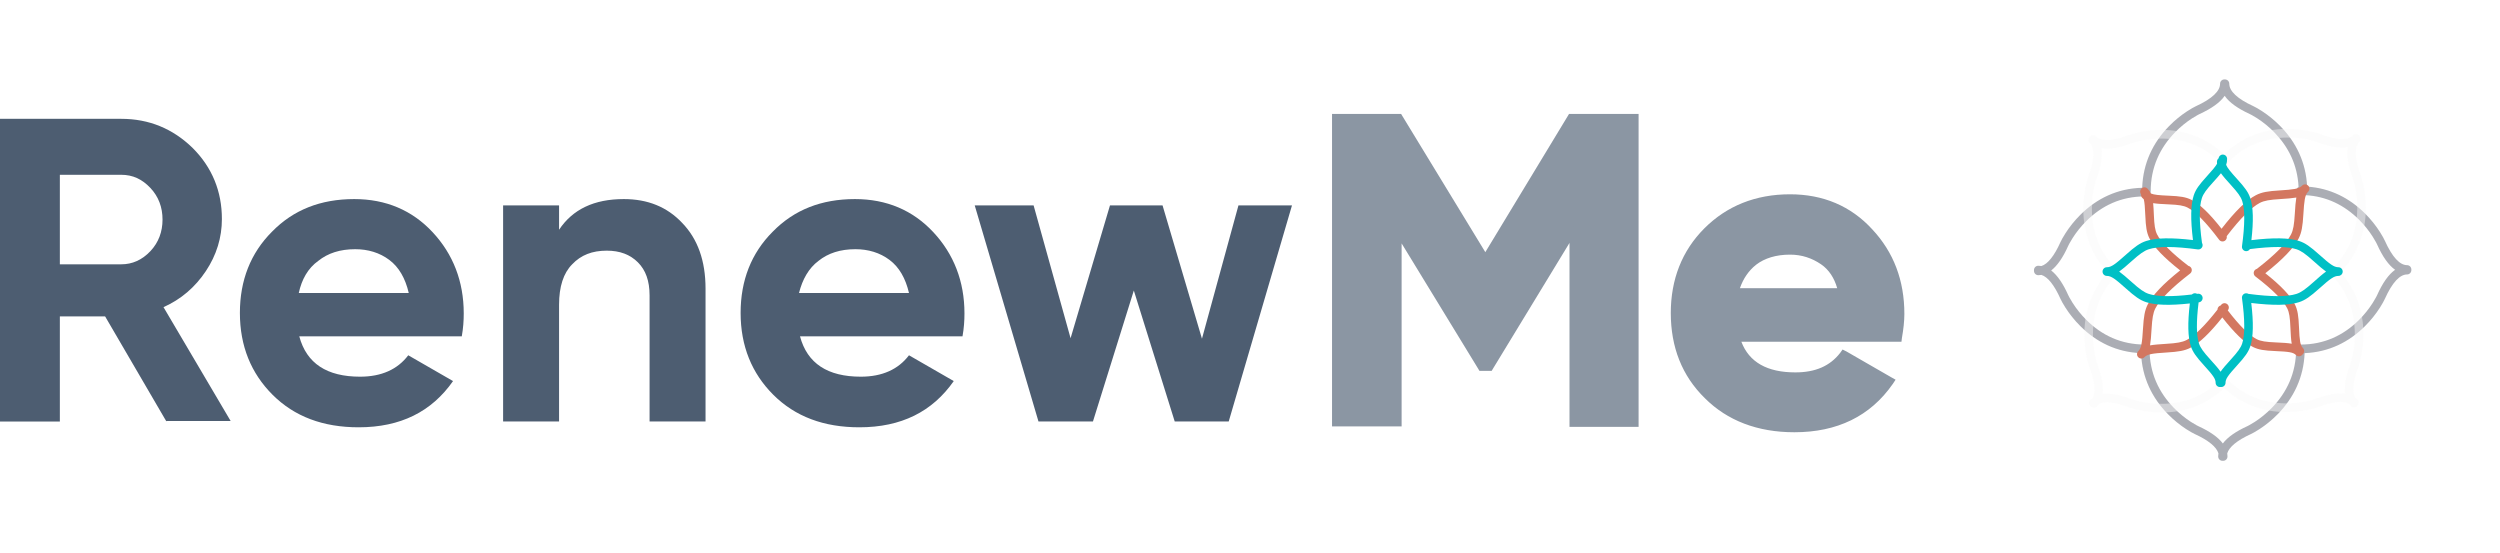
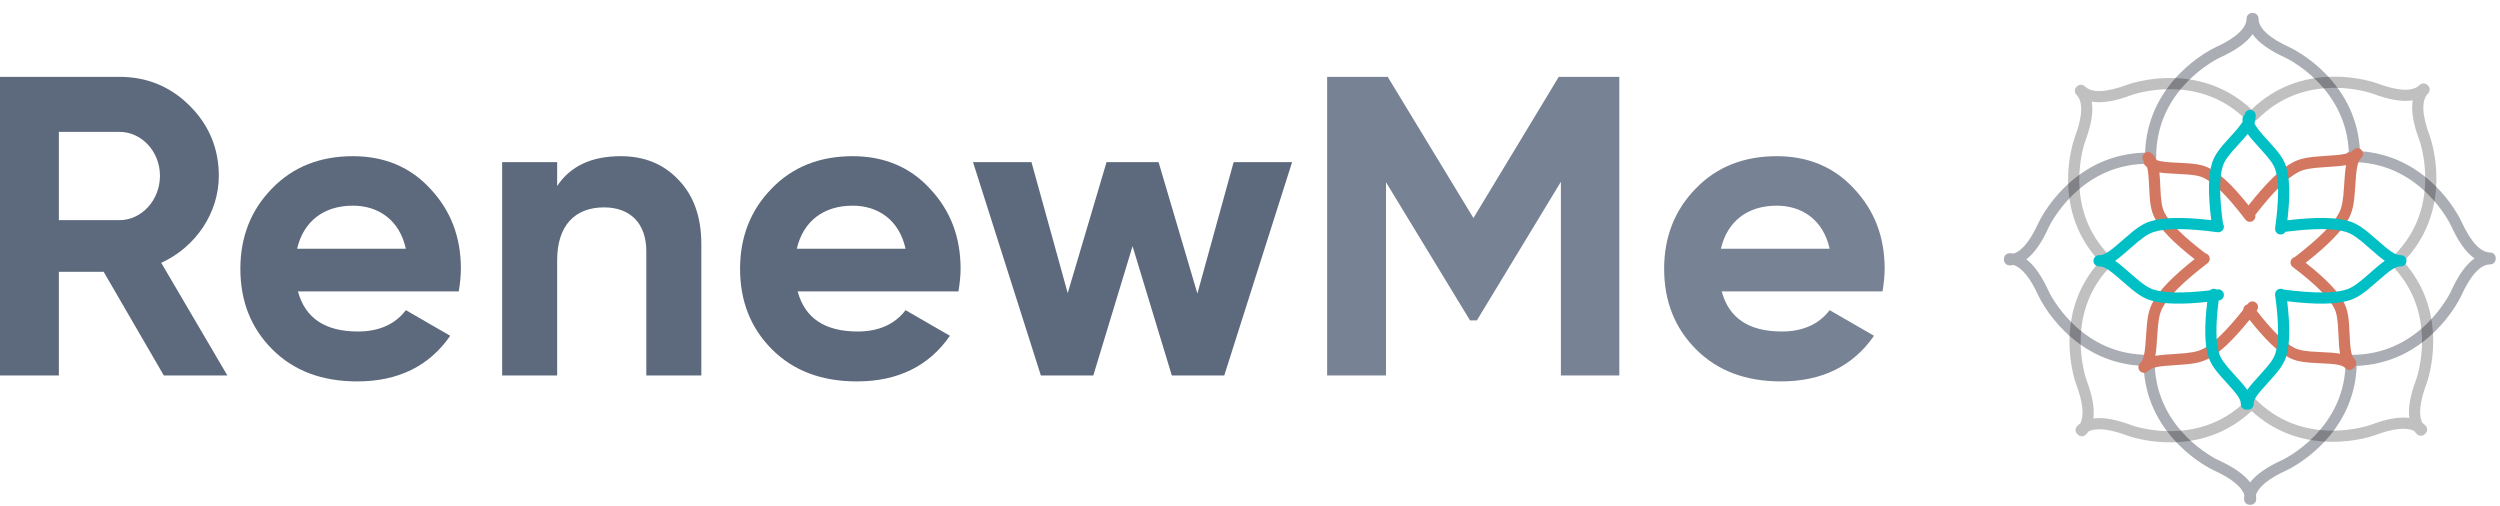
- <svg xmlns="http://www.w3.org/2000/svg" width="190" height="42" viewBox="0 0 190 42" fill="none">
-   <path d="M12.648 32.034L7.988 24.046H4.549V32.034H0V9.031H9.209C11.317 9.031 13.129 9.77 14.645 11.25C16.124 12.729 16.864 14.541 16.864 16.649C16.864 18.054 16.457 19.386 15.643 20.606C14.83 21.827 13.757 22.751 12.426 23.343L17.53 31.997H12.648V32.034ZM4.549 13.284V20.088H9.209C10.059 20.088 10.799 19.756 11.428 19.09C12.056 18.424 12.352 17.611 12.352 16.686C12.352 15.761 12.056 14.948 11.428 14.282C10.799 13.617 10.096 13.284 9.209 13.284H4.549Z" fill="#4D5D71" />
-   <path d="M22.744 25.559C23.299 27.63 24.852 28.628 27.367 28.628C28.994 28.628 30.215 28.074 31.028 27.001L34.431 28.961C32.803 31.291 30.437 32.475 27.256 32.475C24.556 32.475 22.374 31.661 20.71 29.997C19.083 28.37 18.232 26.299 18.232 23.784C18.232 21.306 19.046 19.235 20.673 17.608C22.3 15.944 24.372 15.13 26.923 15.13C29.327 15.13 31.324 15.98 32.877 17.645C34.431 19.309 35.244 21.38 35.244 23.821C35.244 24.375 35.207 24.93 35.096 25.559H22.744ZM22.707 22.267H31.065C30.806 21.158 30.326 20.307 29.586 19.753C28.846 19.198 27.959 18.939 26.997 18.939C25.851 18.939 24.926 19.235 24.187 19.827C23.41 20.381 22.929 21.232 22.707 22.267Z" fill="#4D5D71" />
-   <path d="M47.408 15.13C49.22 15.13 50.699 15.722 51.846 16.942C53.029 18.162 53.621 19.827 53.621 21.935V32.031H49.368V22.452C49.368 21.343 49.072 20.529 48.48 19.938C47.889 19.346 47.112 19.05 46.114 19.05C45.004 19.05 44.154 19.383 43.488 20.085C42.822 20.751 42.489 21.787 42.489 23.155V32.031H38.236V15.611H42.489V17.46C43.525 15.906 45.152 15.13 47.408 15.13Z" fill="#4D5D71" />
-   <path d="M60.799 25.559C61.354 27.63 62.907 28.628 65.422 28.628C67.049 28.628 68.269 28.074 69.083 27.001L72.485 28.961C70.858 31.291 68.491 32.475 65.311 32.475C62.611 32.475 60.429 31.661 58.765 29.997C57.138 28.37 56.287 26.299 56.287 23.784C56.287 21.306 57.101 19.235 58.728 17.608C60.355 15.944 62.426 15.13 64.978 15.13C67.382 15.13 69.379 15.98 70.932 17.645C72.485 19.309 73.299 21.38 73.299 23.821C73.299 24.375 73.262 24.93 73.151 25.559H60.799ZM60.725 22.267H69.083C68.824 21.158 68.343 20.307 67.604 19.753C66.864 19.198 65.977 18.939 65.015 18.939C63.868 18.939 62.944 19.235 62.204 19.827C61.465 20.381 60.984 21.232 60.725 22.267Z" fill="#4D5D71" />
-   <path d="M94.123 15.608H98.191L93.383 32.029H89.278L86.171 22.08L83.065 32.029H78.923L74.078 15.608H78.553L81.364 25.705L84.359 15.608H88.353L91.349 25.742L94.123 15.608Z" fill="#4D5D71" />
-   <g opacity="0.65">
-     <path d="M119.462 32.219V17.759L113.286 27.966L112.546 28.003L106.37 17.833V32.219H101.488V8.847H106.444L112.916 19.535L119.388 8.847H124.343V32.219H119.462Z" fill="#4D5D71" />
-     <path d="M124.163 9.031V32.034H119.652V17.093L113.18 27.744H112.662L106.19 17.13V31.997H101.641V9.031H106.301L112.884 19.904L119.43 9.031H124.163ZM124.533 8.661H124.163H119.467H119.245L119.134 8.846L112.884 19.164L106.597 8.846L106.486 8.661H106.264H101.604H101.234V9.031V32.034V32.404H101.604H106.153H106.523V32.034V18.498L112.329 28.003L112.44 28.188H112.662H113.18H113.365L113.476 28.003L119.282 18.461V32.071V32.441H119.652H124.163H124.533V32.071V9.031V8.661Z" fill="#4D5D71" />
-   </g>
-   <g opacity="0.65">
-     <path d="M136.373 32.667C133.636 32.667 131.38 31.816 129.716 30.152C128.052 28.488 127.201 26.343 127.201 23.828C127.201 21.313 128.052 19.205 129.679 17.504C131.343 15.84 133.488 14.952 136.04 14.952C138.481 14.952 140.552 15.803 142.142 17.504C143.732 19.205 144.546 21.313 144.546 23.791C144.546 24.346 144.472 24.937 144.361 25.566L144.324 25.714H132.046C132.638 27.526 134.08 28.414 136.447 28.414C138 28.414 139.183 27.896 139.96 26.86L140.071 26.712L143.806 28.858L143.695 29.005C142.068 31.446 139.59 32.667 136.373 32.667ZM139.886 22.09C139.627 21.128 139.183 20.425 138.518 19.945C137.815 19.427 136.965 19.168 136.04 19.168C134.967 19.168 134.043 19.464 133.34 19.982C132.675 20.5 132.231 21.202 131.972 22.09H139.886Z" fill="#4D5D71" />
-     <path d="M136.041 15.136C138.445 15.136 140.442 15.987 141.995 17.651C143.549 19.315 144.362 21.386 144.362 23.827C144.362 24.382 144.325 24.937 144.214 25.565H131.825C132.38 27.636 133.933 28.635 136.448 28.635C138.075 28.635 139.296 28.08 140.109 27.008L143.512 28.968C141.884 31.298 139.517 32.481 136.337 32.481C133.637 32.481 131.455 31.668 129.791 30.003C128.164 28.376 127.313 26.305 127.313 23.79C127.313 21.312 128.127 19.241 129.754 17.614C131.455 15.987 133.526 15.136 136.041 15.136ZM131.751 22.274H140.109C139.85 21.165 139.37 20.314 138.63 19.759C137.89 19.204 137.003 18.946 136.041 18.946C134.895 18.946 133.97 19.241 133.23 19.833C132.491 20.388 132.01 21.238 131.751 22.274ZM136.041 14.767C133.415 14.767 131.233 15.654 129.532 17.355C127.831 19.057 126.98 21.238 126.98 23.79C126.98 26.379 127.831 28.561 129.569 30.262C131.27 31.963 133.563 32.851 136.374 32.851C139.628 32.851 142.143 31.631 143.844 29.19L144.066 28.857L143.733 28.672L140.331 26.712L140.035 26.564L139.85 26.823C139.074 27.821 137.964 28.302 136.448 28.302C134.303 28.302 132.935 27.526 132.343 25.972H144.214H144.51L144.547 25.676C144.658 25.048 144.732 24.419 144.732 23.864C144.732 21.312 143.918 19.168 142.291 17.429C140.664 15.654 138.556 14.767 136.041 14.767ZM132.232 21.904C132.491 21.165 132.898 20.573 133.452 20.129C134.118 19.611 135.006 19.352 136.041 19.352C136.929 19.352 137.705 19.611 138.408 20.092C139 20.499 139.407 21.128 139.628 21.904H132.232Z" fill="#4D5D71" />
-   </g>
-   <path opacity="0.775" fill-rule="evenodd" clip-rule="evenodd" d="M165.304 10.056C164.145 11.245 163.453 12.729 163.453 14.541C163.453 14.701 163.34 14.835 163.19 14.864C163.136 14.904 163.07 14.928 162.998 14.928C161.205 14.928 159.736 15.627 158.56 16.799C158.147 17.21 157.8 17.652 157.518 18.094C157.419 18.248 157.336 18.39 157.269 18.517C157.229 18.592 157.203 18.643 157.192 18.668C156.793 19.558 156.362 20.193 155.89 20.556C156.362 20.919 156.793 21.553 157.192 22.444C157.203 22.468 157.229 22.52 157.269 22.594C157.336 22.721 157.419 22.863 157.518 23.017C157.8 23.459 158.147 23.901 158.56 24.313C159.736 25.484 161.205 26.184 162.998 26.184C163.014 26.184 163.031 26.185 163.046 26.188C163.223 26.192 163.365 26.337 163.365 26.517C163.365 28.329 164.057 29.813 165.216 31.002C165.624 31.42 166.061 31.77 166.498 32.056C166.65 32.155 166.791 32.239 166.917 32.307C166.991 32.347 167.041 32.373 167.066 32.384C167.948 32.789 168.577 33.225 168.936 33.703C169.295 33.225 169.923 32.789 170.806 32.384C170.83 32.373 170.881 32.347 170.954 32.307C171.08 32.239 171.221 32.155 171.373 32.056C171.81 31.771 172.247 31.42 172.655 31.002C173.814 29.813 174.506 28.329 174.506 26.517C174.506 26.343 174.639 26.201 174.808 26.188C174.821 26.187 174.834 26.186 174.848 26.186C176.64 26.186 178.109 25.486 179.286 24.315C179.699 23.903 180.046 23.461 180.328 23.019C180.426 22.866 180.509 22.723 180.577 22.596C180.617 22.522 180.642 22.471 180.653 22.446C181.073 21.511 181.528 20.857 182.027 20.505C181.528 20.152 181.073 19.5 180.653 18.564C180.642 18.54 180.617 18.488 180.577 18.414C180.509 18.287 180.426 18.144 180.328 17.991C180.046 17.549 179.699 17.107 179.286 16.695C178.182 15.596 176.821 14.912 175.177 14.832C175.131 14.857 175.079 14.871 175.024 14.871C174.962 14.871 174.905 14.854 174.856 14.824L174.848 14.824C174.668 14.824 174.522 14.677 174.522 14.495C174.522 14.37 174.59 14.263 174.69 14.206C174.61 12.546 173.933 11.171 172.846 10.056C172.439 9.638 172.001 9.287 171.564 9.002C171.412 8.903 171.271 8.819 171.146 8.751C171.072 8.711 171.021 8.685 170.997 8.674C170.07 8.249 169.424 7.789 169.075 7.283C168.727 7.789 168.08 8.249 167.153 8.674C167.129 8.685 167.078 8.711 167.005 8.751C166.879 8.819 166.738 8.903 166.586 9.002C166.149 9.287 165.712 9.638 165.304 10.056ZM162.72 26.838C162.797 28.692 163.548 30.23 164.752 31.464C165.195 31.919 165.67 32.299 166.145 32.609C166.432 32.796 166.658 32.92 166.795 32.983C167.867 33.475 168.455 33.975 168.601 34.455C168.588 34.533 168.582 34.612 168.582 34.693C168.582 34.875 168.728 35.022 168.908 35.022C168.914 35.022 168.919 35.022 168.924 35.022L168.936 35.021C168.945 35.022 168.954 35.022 168.963 35.022C169.143 35.022 169.289 34.875 169.289 34.693C169.289 34.612 169.283 34.533 169.27 34.455C169.416 33.975 170.004 33.475 171.077 32.984C171.213 32.92 171.439 32.797 171.727 32.609C172.202 32.299 172.676 31.919 173.119 31.464C174.323 30.23 175.074 28.693 175.152 26.839C176.992 26.763 178.519 26.004 179.743 24.784C180.193 24.336 180.569 23.857 180.876 23.377C181.061 23.087 181.183 22.858 181.246 22.72C181.814 21.455 182.392 20.858 182.938 20.858C183.118 20.858 183.264 20.71 183.264 20.528C183.264 20.52 183.263 20.513 183.263 20.505L183.263 20.493L183.264 20.482C183.264 20.3 183.118 20.152 182.938 20.152C182.392 20.152 181.814 19.555 181.246 18.29C181.183 18.152 181.061 17.923 180.876 17.633C180.569 17.153 180.193 16.674 179.743 16.226C178.561 15.049 177.097 14.3 175.341 14.181C175.255 12.345 174.506 10.819 173.311 9.594C172.867 9.139 172.393 8.759 171.918 8.449C171.631 8.262 171.405 8.138 171.268 8.074C170.017 7.501 169.425 6.917 169.425 6.365C169.425 6.183 169.279 6.036 169.099 6.036C169.091 6.036 169.083 6.036 169.075 6.037C169.067 6.036 169.059 6.036 169.051 6.036C168.871 6.036 168.725 6.183 168.725 6.365C168.725 6.917 168.134 7.501 166.882 8.074C166.746 8.138 166.52 8.262 166.232 8.449C165.757 8.759 165.283 9.139 164.84 9.594C163.625 10.839 162.871 12.394 162.806 14.271C160.915 14.32 159.351 15.085 158.103 16.329C157.653 16.777 157.276 17.257 156.97 17.737C156.784 18.027 156.662 18.255 156.599 18.393C156.115 19.472 155.623 20.066 155.151 20.217C155.071 20.203 154.99 20.197 154.908 20.197C154.728 20.197 154.582 20.344 154.582 20.526C154.582 20.536 154.582 20.546 154.583 20.556C154.582 20.565 154.582 20.575 154.582 20.585C154.582 20.767 154.728 20.915 154.908 20.915C154.99 20.915 155.071 20.908 155.151 20.895C155.623 21.046 156.115 21.639 156.599 22.718C156.662 22.856 156.784 23.084 156.97 23.375C157.276 23.855 157.653 24.334 158.103 24.782C159.332 26.007 160.867 26.768 162.72 26.838Z" fill="#93969F" />
-   <path opacity="0.452" fill-rule="evenodd" clip-rule="evenodd" d="M177.372 20.286C178.605 19.015 179.141 17.489 179.153 15.841C179.157 15.254 179.093 14.693 178.984 14.18C178.946 14.001 178.905 13.841 178.864 13.702C178.84 13.621 178.822 13.567 178.812 13.541C178.455 12.58 178.319 11.794 178.426 11.188C177.826 11.296 177.048 11.159 176.097 10.797C176.072 10.788 176.018 10.77 175.938 10.745C175.801 10.704 175.643 10.663 175.466 10.624C174.957 10.514 174.403 10.449 173.822 10.453C172.171 10.465 170.643 11.02 169.375 12.302C169.327 12.35 169.268 12.38 169.207 12.392C169.079 12.508 168.882 12.503 168.759 12.379C167.491 11.098 165.963 10.543 164.312 10.531C163.731 10.527 163.177 10.591 162.668 10.702C162.491 10.74 162.333 10.782 162.196 10.823C162.116 10.847 162.062 10.866 162.037 10.875C161.087 11.236 160.309 11.373 159.71 11.266C159.817 11.872 159.681 12.659 159.324 13.621C159.314 13.646 159.296 13.701 159.272 13.782C159.231 13.92 159.19 14.08 159.152 14.259C159.043 14.773 158.979 15.333 158.983 15.92C158.995 17.55 159.519 19.061 160.725 20.325C160.786 20.337 160.845 20.367 160.892 20.415C161.019 20.544 161.019 20.752 160.892 20.881C159.625 22.162 159.075 23.706 159.063 25.375C159.059 25.962 159.123 26.523 159.232 27.036C159.271 27.215 159.312 27.375 159.352 27.514C159.376 27.595 159.394 27.649 159.404 27.674C159.745 28.591 159.884 29.349 159.804 29.942C160.391 29.861 161.141 30.002 162.049 30.346C162.074 30.356 162.128 30.374 162.208 30.398C162.345 30.439 162.503 30.481 162.68 30.52C163.188 30.63 163.743 30.695 164.324 30.691C165.975 30.678 167.503 30.123 168.771 28.842C168.774 28.838 168.778 28.835 168.782 28.832C168.788 28.824 168.795 28.816 168.803 28.808C168.93 28.68 169.136 28.68 169.264 28.808C170.531 30.09 172.059 30.645 173.711 30.657C174.291 30.661 174.846 30.596 175.354 30.486C175.531 30.447 175.69 30.406 175.827 30.364C175.907 30.34 175.961 30.322 175.986 30.313C176.89 29.969 177.638 29.828 178.225 29.908C178.145 29.314 178.285 28.558 178.625 27.642C178.634 27.617 178.652 27.562 178.676 27.482C178.717 27.343 178.758 27.183 178.796 27.004C178.906 26.491 178.97 25.93 178.965 25.343C178.953 23.674 178.404 22.13 177.137 20.849C177.009 20.72 177.009 20.511 177.137 20.383C177.201 20.317 177.287 20.285 177.372 20.286ZM177.889 20.694C179.213 19.302 179.792 17.631 179.805 15.845C179.809 15.207 179.74 14.599 179.621 14.041C179.549 13.703 179.476 13.454 179.423 13.312C178.94 12.011 178.931 11.176 179.316 10.786C179.444 10.657 179.444 10.449 179.316 10.32C179.311 10.315 179.305 10.309 179.299 10.304C179.295 10.299 179.29 10.293 179.285 10.288C179.157 10.159 178.951 10.159 178.824 10.288C178.438 10.678 177.611 10.668 176.325 10.18C176.183 10.127 175.937 10.053 175.603 9.98C175.05 9.86 174.449 9.79 173.817 9.794C172.053 9.807 170.402 10.39 169.026 11.724C167.667 10.445 166.046 9.885 164.317 9.872C163.685 9.867 163.084 9.937 162.531 10.058C162.197 10.13 161.951 10.205 161.809 10.257C160.523 10.746 159.696 10.755 159.311 10.366C159.183 10.237 158.977 10.237 158.85 10.366C158.839 10.376 158.83 10.386 158.822 10.397L158.82 10.4C158.692 10.528 158.692 10.737 158.82 10.866C159.205 11.255 159.196 12.091 158.713 13.391C158.66 13.534 158.587 13.783 158.515 14.12C158.396 14.679 158.327 15.287 158.331 15.925C158.344 17.676 158.9 19.316 160.171 20.692C158.957 22.049 158.424 23.657 158.411 25.37C158.407 26.009 158.476 26.617 158.595 27.175C158.667 27.513 158.741 27.762 158.793 27.904C159.207 29.018 159.273 29.791 159.041 30.235C158.977 30.282 158.917 30.333 158.861 30.39C158.734 30.518 158.734 30.727 158.861 30.856C158.864 30.858 158.866 30.86 158.868 30.862C158.871 30.865 158.874 30.868 158.877 30.871C158.884 30.88 158.892 30.888 158.9 30.896C159.027 31.025 159.233 31.025 159.361 30.896C159.417 30.839 159.468 30.778 159.514 30.713C159.953 30.478 160.718 30.545 161.821 30.964C161.962 31.017 162.209 31.091 162.543 31.164C163.096 31.284 163.697 31.354 164.329 31.349C166.057 31.337 167.676 30.777 169.035 29.5C170.387 30.753 171.993 31.303 173.706 31.316C174.337 31.32 174.939 31.25 175.492 31.13C175.826 31.057 176.072 30.983 176.213 30.93C177.307 30.515 178.068 30.446 178.509 30.674C178.556 30.741 178.609 30.805 178.668 30.864C178.795 30.992 179.002 30.992 179.129 30.864C179.133 30.859 179.137 30.855 179.142 30.85C179.153 30.842 179.163 30.832 179.173 30.822C179.301 30.693 179.301 30.485 179.173 30.356C179.114 30.296 179.051 30.242 178.983 30.194C178.756 29.749 178.824 28.979 179.236 27.872C179.288 27.73 179.362 27.481 179.434 27.143C179.553 26.584 179.622 25.977 179.617 25.338C179.605 23.639 179.081 22.044 177.889 20.694Z" fill="#F9F9F9" />
-   <path fill-rule="evenodd" clip-rule="evenodd" d="M163.935 17.808C164.232 18.41 165.028 19.217 166.317 20.205C166.391 20.221 166.46 20.262 166.509 20.327C166.618 20.472 166.591 20.679 166.448 20.789C165.025 21.887 164.142 22.779 163.807 23.439C163.634 23.78 163.568 24.194 163.519 25.006C163.486 25.559 163.455 25.951 163.403 26.249C163.697 26.196 164.086 26.165 164.634 26.131C165.437 26.082 165.846 26.015 166.184 25.84C166.781 25.531 167.57 24.759 168.53 23.531C168.53 23.432 168.575 23.335 168.659 23.271C168.694 23.244 168.733 23.225 168.773 23.215L168.806 23.172C168.915 23.027 169.12 23 169.263 23.11C169.406 23.22 169.433 23.427 169.324 23.572L169.31 23.591C170.212 24.765 170.955 25.497 171.516 25.78C171.824 25.936 172.204 25.991 172.952 26.023C173.507 26.046 173.887 26.071 174.171 26.123C174.119 25.835 174.095 25.451 174.071 24.889C174.04 24.133 173.985 23.749 173.831 23.437C173.531 22.83 172.723 22.013 171.412 21.012C171.268 20.902 171.24 20.695 171.348 20.55C171.395 20.488 171.46 20.447 171.53 20.429C172.922 19.35 173.787 18.472 174.118 17.82C174.291 17.479 174.357 17.065 174.405 16.253C174.438 15.701 174.469 15.31 174.521 15.013C174.227 15.065 173.841 15.096 173.295 15.13C172.491 15.179 172.083 15.246 171.745 15.421C171.113 15.748 170.267 16.592 169.231 17.947C169.259 18.07 169.215 18.203 169.109 18.284C168.966 18.394 168.761 18.365 168.653 18.22C167.662 16.895 166.854 16.078 166.253 15.775C165.945 15.619 165.565 15.564 164.816 15.532C164.288 15.51 163.918 15.486 163.639 15.439C163.663 15.681 163.68 15.979 163.695 16.357C163.727 17.113 163.782 17.497 163.935 17.808ZM174.911 14.152C174.68 14.349 174.314 14.407 173.256 14.472C172.362 14.526 171.894 14.603 171.448 14.834C170.737 15.202 169.874 16.05 168.838 17.385C167.939 16.238 167.181 15.506 166.544 15.185C166.125 14.974 165.685 14.909 164.844 14.874C164.074 14.841 163.699 14.804 163.474 14.707C163.409 14.566 163.323 14.45 163.207 14.333C163.079 14.204 162.873 14.204 162.746 14.333C162.628 14.452 162.619 14.641 162.72 14.77C162.71 14.866 162.741 14.965 162.814 15.038C162.851 15.076 162.888 15.111 162.926 15.142C162.988 15.381 163.017 15.75 163.044 16.384C163.079 17.235 163.143 17.679 163.352 18.102C163.685 18.776 164.462 19.585 165.69 20.549C164.405 21.575 163.586 22.432 163.227 23.139C162.999 23.589 162.923 24.062 162.869 24.966C162.8 26.111 162.739 26.454 162.509 26.686C162.382 26.815 162.382 27.024 162.509 27.152C162.556 27.2 162.615 27.23 162.676 27.242C162.779 27.264 162.89 27.233 162.971 27.152C163.201 26.92 163.54 26.858 164.673 26.789C165.567 26.735 166.035 26.658 166.481 26.427C167.146 26.082 167.945 25.316 168.895 24.125C169.809 25.298 170.579 26.044 171.225 26.37C171.644 26.581 172.084 26.645 172.925 26.681C173.975 26.726 174.291 26.778 174.494 26.982C174.621 27.111 174.827 27.111 174.955 26.982C174.968 26.969 174.98 26.955 174.99 26.94C175.001 26.932 175.011 26.923 175.021 26.913C175.148 26.784 175.148 26.576 175.021 26.447C174.818 26.242 174.767 25.922 174.723 24.861C174.687 24.011 174.624 23.567 174.415 23.143C174.09 22.485 173.342 21.7 172.164 20.766C173.49 19.715 174.333 18.84 174.698 18.12C174.926 17.67 175.002 17.197 175.056 16.293C175.12 15.223 175.178 14.853 175.373 14.62C175.388 14.605 175.404 14.59 175.419 14.574C175.546 14.446 175.546 14.237 175.419 14.108C175.396 14.085 175.371 14.066 175.344 14.052C175.22 13.982 175.06 14 174.955 14.107C174.94 14.122 174.925 14.137 174.911 14.152Z" fill="#D37760" />
-   <path fill-rule="evenodd" clip-rule="evenodd" d="M167.343 15.055C167.132 15.693 167.13 16.834 167.351 18.456C167.389 18.518 167.407 18.594 167.397 18.672C167.373 18.853 167.208 18.979 167.03 18.955C165.256 18.714 164.008 18.714 163.309 18.942C162.948 19.06 162.612 19.304 162.009 19.844C161.599 20.212 161.303 20.467 161.058 20.64C161.303 20.813 161.599 21.068 162.009 21.436C162.612 21.975 162.948 22.22 163.309 22.337C163.948 22.546 165.046 22.564 166.586 22.381C166.655 22.312 166.755 22.276 166.858 22.291C166.901 22.297 166.941 22.311 166.977 22.332L167.03 22.325C167.208 22.3 167.373 22.427 167.397 22.607C167.42 22.788 167.295 22.953 167.117 22.977L167.094 22.981C166.91 24.457 166.924 25.505 167.123 26.107C167.232 26.436 167.461 26.747 167.968 27.305C168.347 27.72 168.599 28.011 168.764 28.251C168.928 28.011 169.181 27.721 169.559 27.305C170.066 26.747 170.296 26.436 170.405 26.107C170.618 25.463 170.618 24.307 170.391 22.662C170.367 22.482 170.491 22.316 170.669 22.291C170.746 22.28 170.82 22.297 170.882 22.334C172.617 22.565 173.84 22.562 174.529 22.337C174.89 22.22 175.226 21.975 175.829 21.436C176.239 21.068 176.535 20.813 176.78 20.64C176.535 20.467 176.239 20.212 175.829 19.844C175.226 19.304 174.89 19.06 174.529 18.942C173.854 18.722 172.669 18.715 170.993 18.931C170.928 19.04 170.802 19.105 170.669 19.086C170.491 19.061 170.367 18.895 170.391 18.715C170.618 17.07 170.618 15.914 170.405 15.27C170.296 14.94 170.066 14.63 169.559 14.072C169.202 13.68 168.957 13.399 168.792 13.166C168.64 13.355 168.443 13.578 168.189 13.857C167.682 14.414 167.452 14.725 167.343 15.055ZM177.706 20.31C177.386 20.305 177.099 20.101 176.261 19.351C175.59 18.75 175.206 18.47 174.729 18.315C173.97 18.068 172.769 18.05 171.107 18.252C171.274 16.801 171.249 15.743 171.023 15.062C170.875 14.612 170.609 14.253 170.039 13.626C169.519 13.054 169.279 12.76 169.187 12.53C169.24 12.384 169.26 12.242 169.26 12.076C169.26 11.895 169.114 11.747 168.934 11.747C168.767 11.747 168.63 11.873 168.61 12.036C168.536 12.096 168.489 12.188 168.489 12.292C168.489 12.346 168.491 12.398 168.495 12.447C168.373 12.661 168.135 12.943 167.709 13.411C167.139 14.037 166.873 14.397 166.725 14.846C166.489 15.56 166.473 16.686 166.666 18.244C165.037 18.051 163.858 18.071 163.109 18.315C162.632 18.47 162.247 18.75 161.577 19.351C160.739 20.101 160.452 20.305 160.132 20.31L160.119 20.31C159.939 20.31 159.793 20.458 159.793 20.64V20.64C159.793 20.822 159.939 20.969 160.119 20.969L160.132 20.969C160.452 20.975 160.739 21.178 161.577 21.929C162.247 22.529 162.632 22.809 163.109 22.965C163.821 23.196 164.922 23.226 166.428 23.062C166.253 24.545 166.275 25.624 166.504 26.315C166.653 26.764 166.919 27.124 167.488 27.75C168.2 28.532 168.387 28.795 168.387 29.085C168.387 29.267 168.533 29.414 168.713 29.414C168.73 29.414 168.747 29.413 168.764 29.41C168.78 29.413 168.797 29.414 168.815 29.414C168.995 29.414 169.141 29.267 169.141 29.085C169.141 28.795 169.328 28.532 170.039 27.75C170.609 27.124 170.875 26.765 171.023 26.316C171.254 25.618 171.275 24.528 171.096 23.026C172.764 23.229 173.969 23.212 174.729 22.965C175.206 22.809 175.59 22.529 176.261 21.929C177.099 21.178 177.386 20.975 177.706 20.969C177.71 20.969 177.715 20.969 177.719 20.969C177.888 20.969 178.027 20.84 178.043 20.674C178.044 20.663 178.045 20.651 178.045 20.64M178.045 20.64C178.045 20.64 178.045 20.64 178.045 20.64C178.045 20.458 177.899 20.31 177.719 20.31C177.715 20.31 177.71 20.31 177.706 20.31" fill="#00C0C5" />
+ <svg xmlns="http://www.w3.org/2000/svg" width="183" height="37" viewBox="0 0 183 37" fill="none">
+   <path opacity="0.775" fill-rule="evenodd" clip-rule="evenodd" d="M160.155 5.943C158.7 7.42 157.831 9.263 157.831 11.514C157.831 11.718 157.681 11.888 157.485 11.918C157.42 11.963 157.34 11.989 157.254 11.989C155.004 11.989 153.16 12.858 151.684 14.313C151.165 14.825 150.729 15.374 150.375 15.922C150.252 16.113 150.148 16.29 150.063 16.448C150.013 16.54 149.981 16.604 149.967 16.635C149.465 17.742 148.923 18.531 148.33 18.981C148.923 19.432 149.465 20.221 149.967 21.328C149.981 21.358 150.013 21.422 150.063 21.515C150.148 21.672 150.252 21.849 150.375 22.04C150.729 22.588 151.165 23.137 151.684 23.649C153.16 25.104 155.004 25.973 157.254 25.973C157.272 25.973 157.29 25.974 157.308 25.977C157.308 25.977 157.309 25.977 157.309 25.977C157.535 25.977 157.719 26.16 157.719 26.386C157.719 28.636 158.587 30.48 160.042 31.956C160.554 32.475 161.103 32.911 161.652 33.265C161.843 33.388 162.019 33.492 162.177 33.578C162.27 33.627 162.333 33.659 162.364 33.673C163.471 34.176 164.26 34.718 164.711 35.31C165.161 34.718 165.95 34.176 167.058 33.673C167.088 33.659 167.152 33.627 167.244 33.578C167.402 33.492 167.579 33.388 167.77 33.265C168.318 32.911 168.867 32.475 169.379 31.956C170.834 30.48 171.703 28.636 171.703 26.386C171.703 26.194 171.835 26.033 172.013 25.989C172.048 25.979 172.085 25.974 172.123 25.974C174.373 25.974 176.217 25.105 177.693 23.65C178.212 23.138 178.648 22.589 179.002 22.041C179.125 21.85 179.229 21.673 179.314 21.515C179.364 21.423 179.396 21.359 179.41 21.328C179.937 20.167 180.507 19.356 181.134 18.918C180.507 18.48 179.937 17.669 179.41 16.508C179.396 16.477 179.364 16.413 179.314 16.321C179.229 16.163 179.125 15.986 179.002 15.795C178.648 15.247 178.212 14.698 177.693 14.186C176.311 12.824 174.606 11.976 172.548 11.873C172.489 11.905 172.423 11.923 172.352 11.923C172.273 11.923 172.2 11.901 172.138 11.863L172.123 11.863C171.897 11.863 171.713 11.679 171.713 11.453C171.713 11.296 171.802 11.16 171.932 11.091C171.83 9.031 170.981 7.326 169.619 5.943C169.107 5.424 168.558 4.989 168.009 4.635C167.818 4.511 167.642 4.407 167.484 4.322C167.391 4.272 167.328 4.24 167.297 4.226C166.136 3.699 165.325 3.129 164.887 2.502C164.449 3.129 163.638 3.699 162.476 4.226C162.446 4.24 162.382 4.272 162.29 4.322C162.132 4.407 161.955 4.511 161.764 4.635C161.216 4.989 160.667 5.424 160.155 5.943ZM156.909 26.785C157.006 29.088 157.949 30.998 159.46 32.531C160.016 33.095 160.611 33.568 161.208 33.952C161.568 34.185 161.852 34.338 162.024 34.417C163.369 35.028 164.107 35.648 164.291 36.244C164.275 36.341 164.267 36.44 164.267 36.541C164.267 36.767 164.45 36.95 164.676 36.95C164.688 36.95 164.699 36.949 164.711 36.948C164.722 36.949 164.734 36.95 164.746 36.95C164.972 36.95 165.155 36.767 165.155 36.541C165.155 36.44 165.147 36.341 165.131 36.244C165.315 35.648 166.052 35.028 167.398 34.417C167.57 34.338 167.853 34.185 168.214 33.952C168.81 33.568 169.406 33.095 169.962 32.531C171.473 30.998 172.416 29.087 172.513 26.784C174.82 26.689 176.733 25.745 178.268 24.233C178.832 23.676 179.305 23.081 179.689 22.485C179.922 22.124 180.075 21.84 180.154 21.669C180.867 20.098 181.593 19.356 182.277 19.356C182.503 19.356 182.687 19.173 182.687 18.947L182.686 18.933L182.686 18.918C182.686 18.909 182.687 18.899 182.687 18.89C182.687 18.664 182.503 18.48 182.277 18.48C181.593 18.48 180.867 17.738 180.154 16.167C180.075 15.996 179.922 15.712 179.689 15.352C179.305 14.755 178.832 14.16 178.268 13.603C176.786 12.143 174.951 11.213 172.75 11.065C172.641 8.784 171.701 6.891 170.201 5.369C169.645 4.804 169.049 4.332 168.453 3.947C168.093 3.714 167.809 3.561 167.637 3.482C166.067 2.769 165.324 2.044 165.324 1.359C165.324 1.133 165.141 0.95 164.915 0.95C164.906 0.95 164.896 0.95 164.887 0.951C164.877 0.95 164.868 0.95 164.858 0.95C164.632 0.95 164.449 1.133 164.449 1.359C164.449 2.044 163.707 2.769 162.136 3.482C161.964 3.561 161.681 3.714 161.32 3.947C160.724 4.332 160.128 4.804 159.572 5.369C158.049 6.915 157.103 8.845 157.019 11.174C154.643 11.233 152.678 12.184 151.11 13.73C150.545 14.287 150.073 14.882 149.688 15.478C149.455 15.839 149.302 16.123 149.223 16.294C148.613 17.639 147.993 18.376 147.398 18.561C147.3 18.545 147.2 18.537 147.1 18.537C146.874 18.537 146.69 18.72 146.69 18.946C146.69 18.958 146.691 18.97 146.692 18.981C146.691 18.993 146.69 19.005 146.69 19.017C146.69 19.242 146.874 19.426 147.1 19.426C147.2 19.426 147.3 19.418 147.398 19.401C147.993 19.586 148.613 20.323 149.223 21.668C149.302 21.84 149.455 22.124 149.688 22.484C150.073 23.08 150.545 23.676 151.11 24.232C152.654 25.754 154.582 26.7 156.909 26.785Z" fill="#93969F" />
+   <path opacity="0.452" fill-rule="evenodd" clip-rule="evenodd" d="M175.942 19.149C177.604 17.421 178.33 15.346 178.346 13.129C178.351 12.336 178.264 11.581 178.115 10.887C178.025 10.468 177.932 10.159 177.867 9.982C177.26 8.367 177.248 7.329 177.733 6.845C177.892 6.685 177.892 6.426 177.733 6.266C177.727 6.26 177.721 6.255 177.715 6.249C177.708 6.241 177.7 6.233 177.693 6.225C177.533 6.065 177.274 6.065 177.114 6.225C176.63 6.71 175.592 6.698 173.977 6.091C173.8 6.025 173.491 5.933 173.071 5.843C172.378 5.693 171.623 5.606 170.83 5.612C168.614 5.628 166.541 6.353 164.814 8.012C163.107 6.422 161.072 5.726 158.901 5.71C158.108 5.704 157.353 5.791 156.659 5.941C156.24 6.031 155.931 6.123 155.754 6.189C154.139 6.795 153.101 6.807 152.617 6.323C152.457 6.163 152.198 6.163 152.038 6.323C152.031 6.33 152.025 6.337 152.019 6.344C152.012 6.35 152.005 6.356 151.998 6.363C151.838 6.523 151.838 6.782 151.998 6.942C152.483 7.426 152.471 8.464 151.864 10.079C151.798 10.256 151.706 10.565 151.616 10.984C151.466 11.678 151.379 12.433 151.385 13.226C151.401 15.4 152.099 17.437 153.693 19.145C152.171 20.83 151.502 22.826 151.487 24.953C151.481 25.746 151.568 26.501 151.718 27.195C151.808 27.614 151.9 27.923 151.966 28.101C152.485 29.483 152.569 30.442 152.278 30.993C152.198 31.051 152.122 31.116 152.05 31.187C151.891 31.347 151.891 31.606 152.05 31.766C152.058 31.774 152.066 31.781 152.075 31.788C152.083 31.798 152.091 31.807 152.1 31.816C152.26 31.976 152.519 31.976 152.679 31.816C152.75 31.745 152.815 31.669 152.873 31.588C153.424 31.297 154.384 31.381 155.766 31.9C155.943 31.965 156.252 32.058 156.672 32.148C157.365 32.298 158.12 32.385 158.913 32.379C161.082 32.363 163.114 31.669 164.819 30.084C166.516 31.642 168.533 32.325 170.684 32.341C171.477 32.347 172.232 32.26 172.926 32.11C173.345 32.02 173.654 31.928 173.831 31.862C175.213 31.343 176.172 31.259 176.724 31.549C176.782 31.631 176.846 31.707 176.918 31.778C177.078 31.938 177.337 31.938 177.497 31.778C177.505 31.77 177.513 31.761 177.521 31.752C177.53 31.744 177.538 31.736 177.547 31.728C177.707 31.568 177.707 31.309 177.547 31.149C177.475 31.078 177.399 31.013 177.318 30.955C177.028 30.403 177.112 29.444 177.631 28.063C177.696 27.886 177.789 27.576 177.879 27.157C178.028 26.463 178.116 25.708 178.11 24.916C178.094 22.806 177.437 20.826 175.942 19.149ZM170.836 6.43C168.763 6.446 166.845 7.135 165.254 8.726C165.193 8.787 165.118 8.824 165.04 8.839C164.879 8.983 164.632 8.978 164.477 8.824C162.886 7.233 160.968 6.543 158.895 6.528C158.166 6.523 157.47 6.603 156.832 6.741C156.609 6.788 156.411 6.84 156.239 6.891C156.138 6.921 156.071 6.944 156.039 6.956C154.846 7.404 153.869 7.574 153.116 7.441C153.25 8.194 153.079 9.17 152.631 10.364C152.619 10.396 152.596 10.463 152.566 10.564C152.515 10.736 152.464 10.934 152.416 11.157C152.278 11.795 152.198 12.491 152.203 13.22C152.218 15.242 152.875 17.117 154.385 18.685C154.464 18.699 154.54 18.737 154.601 18.799C154.761 18.958 154.761 19.217 154.601 19.377C153.01 20.968 152.32 22.886 152.305 24.959C152.3 25.688 152.38 26.384 152.518 27.022C152.566 27.245 152.617 27.443 152.668 27.615C152.698 27.716 152.721 27.783 152.733 27.815C153.16 28.953 153.335 29.894 153.235 30.631C153.972 30.531 154.913 30.705 156.052 31.133C156.083 31.145 156.151 31.168 156.251 31.198C156.423 31.249 156.622 31.3 156.844 31.348C157.482 31.486 158.178 31.566 158.907 31.561C160.98 31.545 162.898 30.856 164.489 29.265C164.499 29.256 164.508 29.247 164.518 29.239C164.522 29.235 164.525 29.231 164.529 29.227C164.689 29.067 164.948 29.067 165.108 29.227C166.699 30.818 168.617 31.508 170.69 31.523C171.419 31.528 172.115 31.448 172.753 31.31C172.976 31.262 173.174 31.211 173.346 31.16C173.447 31.13 173.514 31.107 173.546 31.095C174.684 30.668 175.624 30.493 176.362 30.593C176.262 29.856 176.436 28.915 176.864 27.777C176.876 27.746 176.898 27.678 176.928 27.577C176.98 27.406 177.031 27.207 177.079 26.985C177.216 26.347 177.297 25.651 177.291 24.922C177.276 22.849 176.587 20.93 174.996 19.339C174.836 19.18 174.836 18.921 174.996 18.761C175.078 18.678 175.187 18.638 175.295 18.641C176.841 17.062 177.512 15.168 177.527 13.123C177.533 12.394 177.452 11.698 177.315 11.06C177.267 10.837 177.216 10.639 177.164 10.467C177.134 10.366 177.112 10.299 177.1 10.267C176.651 9.073 176.481 8.096 176.615 7.343C175.862 7.477 174.885 7.307 173.691 6.858C173.66 6.846 173.592 6.824 173.492 6.793C173.32 6.742 173.121 6.691 172.899 6.643C172.261 6.505 171.565 6.425 170.836 6.43Z" fill="black" fill-opacity="0.55" />
+   <path fill-rule="evenodd" clip-rule="evenodd" d="M158.441 15.563C158.814 16.311 159.814 17.314 161.433 18.542C161.524 18.562 161.609 18.613 161.67 18.693C161.807 18.873 161.773 19.13 161.593 19.267C159.807 20.63 158.699 21.738 158.279 22.558C158.062 22.982 157.978 23.495 157.917 24.504C157.876 25.191 157.837 25.678 157.771 26.048C158.141 25.982 158.628 25.943 159.316 25.901C160.325 25.841 160.838 25.757 161.262 25.54C162.012 25.156 163.002 24.197 164.207 22.671C164.208 22.549 164.264 22.427 164.37 22.348C164.414 22.314 164.463 22.291 164.513 22.278L164.553 22.226C164.69 22.046 164.947 22.012 165.127 22.149C165.306 22.286 165.341 22.543 165.204 22.723L165.186 22.745C166.319 24.204 167.251 25.113 167.956 25.465C168.342 25.657 168.819 25.726 169.759 25.766C170.457 25.795 170.935 25.826 171.292 25.891C171.227 25.534 171.196 25.056 171.167 24.357C171.127 23.418 171.058 22.941 170.865 22.554C170.489 21.8 169.474 20.785 167.828 19.542C167.648 19.405 167.612 19.149 167.749 18.968C167.808 18.89 167.889 18.84 167.977 18.818C169.723 17.479 170.808 16.389 171.223 15.578C171.44 15.155 171.524 14.642 171.585 13.633C171.626 12.945 171.665 12.459 171.731 12.089C171.361 12.155 170.874 12.194 170.186 12.235C169.177 12.296 168.664 12.379 168.24 12.597C167.448 13.003 166.387 14.05 165.087 15.731C165.125 15.885 165.071 16.054 164.936 16.156C164.756 16.292 164.499 16.256 164.363 16.076C163.12 14.43 162.105 13.415 161.35 13.039C160.964 12.846 160.487 12.777 159.547 12.738C158.884 12.71 158.42 12.681 158.069 12.622C158.1 12.922 158.12 13.292 158.14 13.76C158.179 14.7 158.248 15.177 158.441 15.563ZM172.483 10.855C172.406 10.87 172.333 10.908 172.273 10.967C171.984 11.256 171.559 11.332 170.137 11.418C169.014 11.486 168.427 11.582 167.867 11.868C166.976 12.325 165.892 13.378 164.592 15.034C163.466 13.613 162.514 12.705 161.716 12.306C161.189 12.044 160.638 11.964 159.582 11.92C158.617 11.879 158.145 11.834 157.862 11.713C157.781 11.537 157.673 11.393 157.527 11.247C157.367 11.087 157.108 11.087 156.948 11.247C156.8 11.395 156.789 11.629 156.916 11.79C156.903 11.909 156.942 12.033 157.034 12.124C157.081 12.171 157.127 12.214 157.175 12.254C157.253 12.55 157.289 13.008 157.322 13.795C157.367 14.851 157.446 15.402 157.709 15.929C158.126 16.766 159.103 17.77 160.644 18.968C159.029 20.242 158.001 21.307 157.55 22.185C157.264 22.745 157.168 23.332 157.1 24.454C157.015 25.877 156.938 26.302 156.649 26.591C156.489 26.751 156.489 27.01 156.649 27.17C156.75 27.271 156.89 27.308 157.019 27.282C157.096 27.267 157.169 27.229 157.229 27.17C157.518 26.881 157.943 26.804 159.365 26.718C160.488 26.651 161.075 26.555 161.635 26.268C162.47 25.84 163.474 24.889 164.666 23.409C165.813 24.865 166.78 25.793 167.59 26.197C168.117 26.459 168.668 26.539 169.724 26.584C171.042 26.639 171.439 26.703 171.694 26.958C171.853 27.117 172.112 27.117 172.272 26.958C172.287 26.943 172.301 26.927 172.313 26.91C172.329 26.898 172.344 26.885 172.359 26.871C172.518 26.711 172.518 26.452 172.359 26.292C172.104 26.038 172.04 25.641 171.984 24.323C171.94 23.267 171.86 22.715 171.598 22.189C171.19 21.372 170.251 20.396 168.773 19.236C170.436 17.932 171.494 16.845 171.952 15.952C172.238 15.392 172.334 14.805 172.401 13.682C172.487 12.26 172.564 11.834 172.853 11.545C173.013 11.386 173.013 11.127 172.853 10.967C172.752 10.866 172.612 10.829 172.483 10.855Z" fill="#D37760" />
+   <path fill-rule="evenodd" clip-rule="evenodd" d="M162.713 12.15C162.448 12.942 162.446 14.358 162.722 16.37C162.774 16.449 162.798 16.546 162.785 16.647C162.754 16.871 162.548 17.028 162.325 16.998C160.098 16.699 158.531 16.699 157.654 16.982C157.2 17.128 156.779 17.432 156.022 18.102C155.507 18.559 155.135 18.876 154.827 19.09C155.135 19.305 155.507 19.622 156.022 20.079C156.779 20.749 157.2 21.053 157.654 21.199C158.456 21.458 159.834 21.48 161.766 21.253C161.854 21.168 161.978 21.122 162.109 21.14C162.164 21.148 162.214 21.166 162.259 21.192L162.325 21.183C162.548 21.153 162.754 21.31 162.785 21.534C162.815 21.758 162.657 21.964 162.433 21.994L162.405 21.998C162.175 23.831 162.191 25.133 162.441 25.88C162.578 26.289 162.866 26.675 163.503 27.368C163.976 27.882 164.292 28.242 164.499 28.54C164.705 28.242 165.022 27.882 165.495 27.368C166.131 26.675 166.419 26.29 166.556 25.88C166.824 25.08 166.824 23.645 166.539 21.602C166.508 21.378 166.664 21.171 166.888 21.14C166.984 21.127 167.077 21.148 167.154 21.194C169.337 21.482 170.875 21.478 171.742 21.199C172.195 21.053 172.617 20.749 173.373 20.079C173.889 19.622 174.26 19.305 174.568 19.09C174.26 18.875 173.889 18.559 173.373 18.102C172.617 17.432 172.195 17.128 171.742 16.982C170.894 16.708 169.403 16.699 167.295 16.968C167.213 17.104 167.055 17.185 166.888 17.162C166.664 17.131 166.508 16.924 166.539 16.7C166.824 14.658 166.824 13.222 166.556 12.423C166.419 12.013 166.131 11.627 165.495 10.934C165.045 10.445 164.737 10.096 164.53 9.807C164.34 10.041 164.092 10.317 163.775 10.662C163.139 11.354 162.85 11.74 162.713 12.15ZM175.743 18.681C175.336 18.68 174.979 18.432 173.916 17.489C173.074 16.744 172.591 16.396 171.993 16.203C171.039 15.896 169.529 15.874 167.438 16.126C167.647 14.324 167.616 13.01 167.333 12.163C167.146 11.605 166.812 11.159 166.097 10.381C165.442 9.668 165.141 9.303 165.027 9.016C165.094 8.835 165.119 8.657 165.119 8.451C165.119 8.225 164.935 8.042 164.709 8.042C164.499 8.042 164.326 8.201 164.303 8.405C164.21 8.48 164.151 8.595 164.151 8.724C164.151 8.789 164.153 8.852 164.159 8.912C164.005 9.177 163.706 9.527 163.172 10.108C162.457 10.886 162.123 11.333 161.937 11.891C161.64 12.778 161.62 14.178 161.863 16.115C159.821 15.875 158.342 15.9 157.403 16.203C156.804 16.396 156.321 16.744 155.48 17.489C154.413 18.434 154.058 18.681 153.649 18.681C153.423 18.681 153.24 18.864 153.24 19.09V19.09C153.24 19.317 153.423 19.5 153.649 19.5C154.058 19.5 154.413 19.747 155.48 20.692C156.321 21.437 156.804 21.785 157.403 21.978C158.296 22.266 159.678 22.303 161.569 22.099C161.35 23.941 161.378 25.28 161.665 26.139C161.851 26.697 162.185 27.143 162.9 27.921C163.793 28.893 164.028 29.219 164.028 29.578C164.028 29.805 164.211 29.988 164.437 29.988C164.458 29.988 164.478 29.986 164.498 29.983C164.518 29.986 164.539 29.988 164.56 29.988C164.786 29.988 164.969 29.805 164.969 29.579C164.969 29.219 165.205 28.893 166.097 27.922C166.812 27.143 167.146 26.697 167.333 26.139C167.622 25.273 167.648 23.918 167.423 22.053C169.522 22.306 171.037 22.286 171.993 21.978C172.591 21.785 173.074 21.437 173.916 20.691C174.979 19.749 175.336 19.501 175.743 19.5C175.744 19.5 175.745 19.5 175.746 19.5C175.972 19.5 176.155 19.316 176.155 19.09C176.155 18.864 175.972 18.681 175.746 18.681C175.745 18.681 175.744 18.681 175.743 18.681Z" fill="#00C0C5" />
+   <path d="M114.101 5.625L107.856 15.96L101.58 5.625H97.147V27.482H101.455V13.338L107.606 23.454H108.106L114.257 13.306V27.482H118.534V5.625H114.101Z" fill="#778294" />
+   <path d="M137.801 21.331C137.895 20.737 137.957 20.207 137.957 19.676C137.957 17.334 137.208 15.398 135.709 13.806C134.242 12.213 132.337 11.433 130.058 11.433C127.654 11.433 125.656 12.213 124.126 13.806C122.596 15.367 121.815 17.334 121.815 19.676C121.815 22.049 122.596 24.016 124.157 25.577C125.718 27.138 127.779 27.919 130.37 27.919C133.368 27.919 135.647 26.795 137.177 24.578L133.93 22.704C133.149 23.735 131.963 24.266 130.433 24.266C128.029 24.266 126.561 23.298 126.03 21.331H137.801ZM125.968 18.208C126.436 16.21 127.904 15.055 130.058 15.055C131.9 15.055 133.461 16.085 133.93 18.208H125.968Z" fill="#778294" />
+   <path d="M16.642 27.482L11.802 19.239C14.331 18.083 16.017 15.586 16.017 12.869C16.017 10.871 15.299 9.154 13.894 7.749C12.489 6.344 10.772 5.625 8.742 5.625H0V27.482H4.309V19.894H7.587L11.99 27.482H16.642ZM8.742 9.653C10.366 9.653 11.709 11.089 11.709 12.869C11.709 14.649 10.366 16.116 8.742 16.116H4.309V9.653H8.742Z" fill="#5D697C" />
+   <path d="M33.581 21.331C33.675 20.737 33.737 20.207 33.737 19.676C33.737 17.334 32.988 15.398 31.489 13.806C30.021 12.213 28.117 11.433 25.838 11.433C23.433 11.433 21.435 12.213 19.905 13.806C18.375 15.367 17.595 17.334 17.595 19.676C17.595 22.049 18.375 24.016 19.936 25.577C21.498 27.138 23.558 27.919 26.15 27.919C29.147 27.919 31.427 26.795 32.956 24.578L29.709 22.704C28.929 23.735 27.742 24.266 26.212 24.266C23.808 24.266 22.341 23.298 21.81 21.331H33.581ZM21.747 18.208C22.216 16.21 23.683 15.055 25.838 15.055C27.68 15.055 29.241 16.085 29.709 18.208H21.747Z" fill="#5D697C" />
+   <path d="M45.437 11.433C43.313 11.433 41.752 12.151 40.784 13.619V11.87H36.757V27.482H40.784V19.051C40.784 16.46 42.127 15.18 44.219 15.18C46.092 15.18 47.31 16.304 47.31 18.396V27.482H51.338V17.896C51.338 15.867 50.776 14.306 49.652 13.15C48.559 11.995 47.154 11.433 45.437 11.433Z" fill="#5D697C" />
+   <path d="M70.159 21.331C70.253 20.737 70.315 20.207 70.315 19.676C70.315 17.334 69.566 15.398 68.067 13.806C66.6 12.213 64.695 11.433 62.416 11.433C60.011 11.433 58.013 12.213 56.483 13.806C54.953 15.367 54.173 17.334 54.173 19.676C54.173 22.049 54.953 24.016 56.514 25.577C58.076 27.138 60.136 27.919 62.728 27.919C65.725 27.919 68.004 26.795 69.534 24.578L66.287 22.704C65.507 23.735 64.32 24.266 62.79 24.266C60.386 24.266 58.919 23.298 58.388 21.331H70.159ZM58.325 18.208C58.794 16.21 60.261 15.055 62.416 15.055C64.258 15.055 65.819 16.085 66.287 18.208H58.325Z" fill="#5D697C" />
+   <path d="M87.649 21.487L84.808 11.87H80.999L78.157 21.456L75.504 11.87H71.226L76.19 27.482H80.031L82.903 18.021L85.776 27.482H89.616L94.581 11.87H90.303L87.649 21.487Z" fill="#5D697C" />
</svg>
